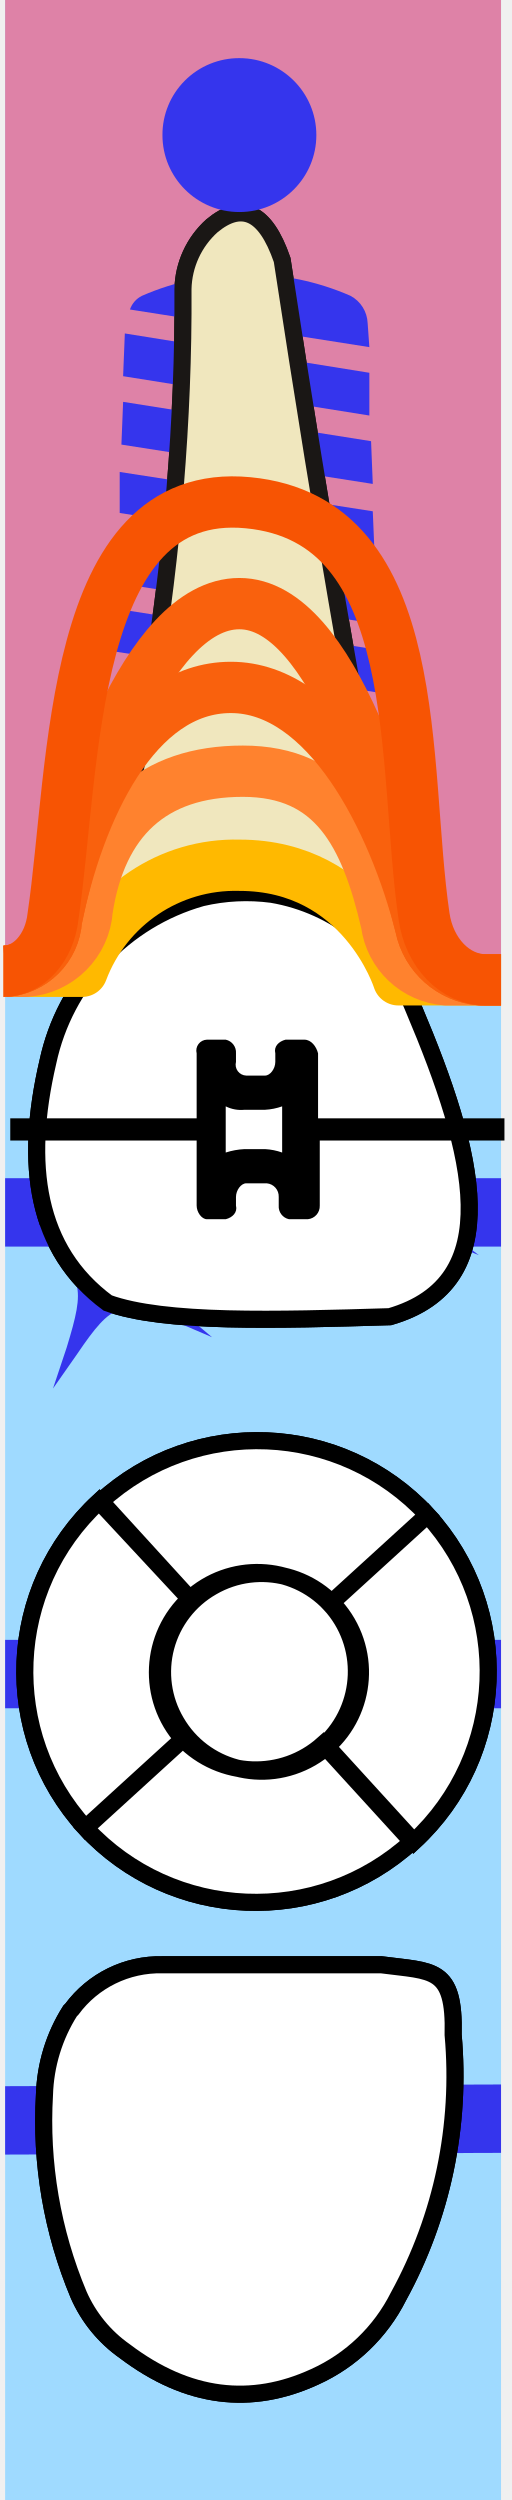
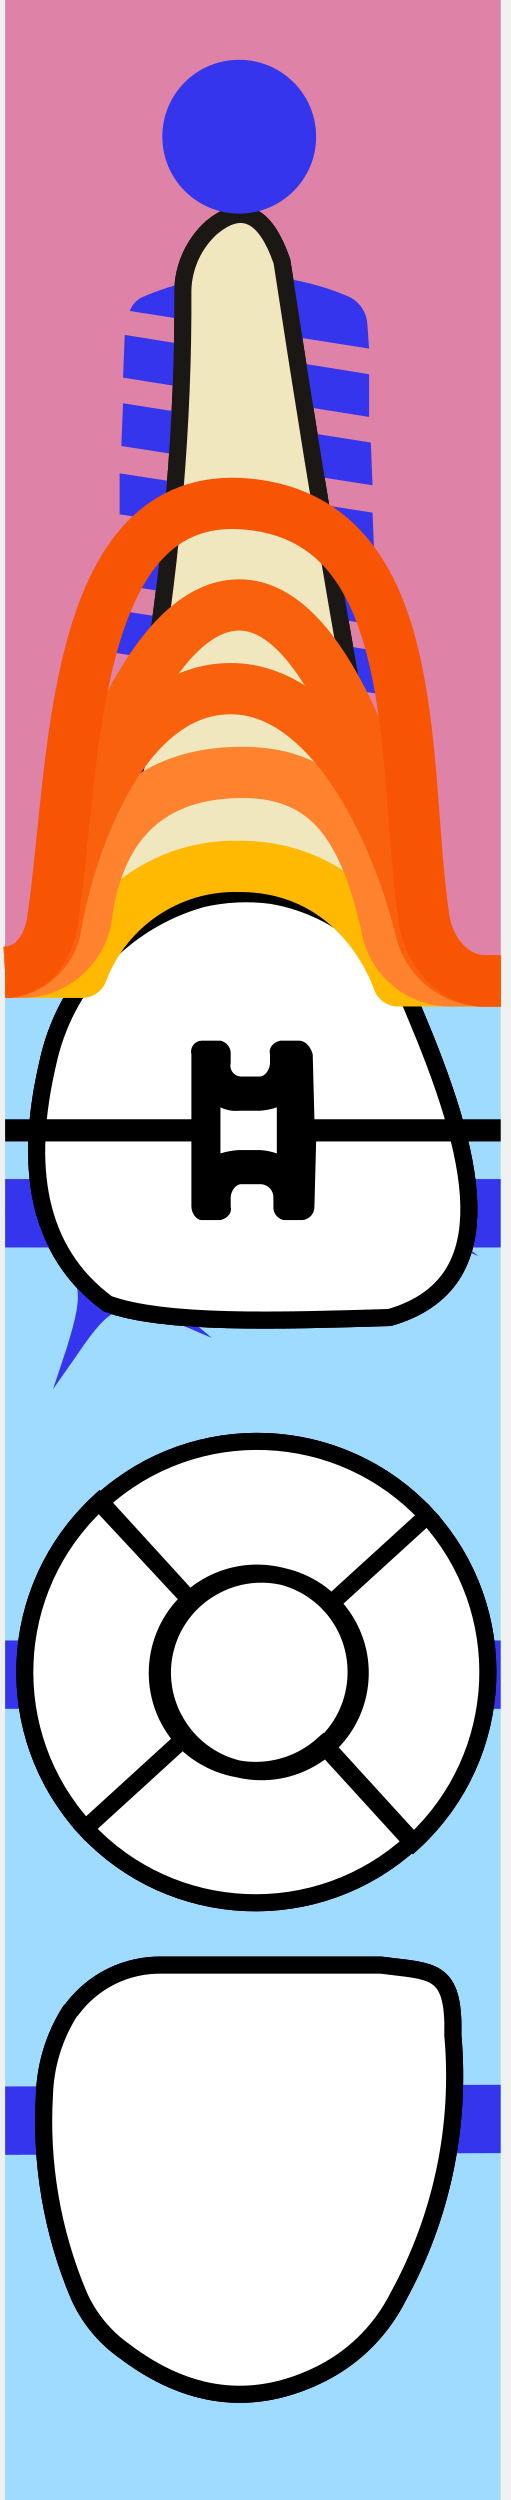
- <svg xmlns="http://www.w3.org/2000/svg" viewBox="0 0 29.9 146.2">
+ <svg xmlns="http://www.w3.org/2000/svg" viewBox="0 0 29.9 146.3">
  <g class="Слой_2" data-name="Слой 2">
    <g class="Слой_1-2" data-name="Слой 1">
      <g class="_51" data-name="51">
-         <path class="background" d="M.3,0h29V146.2H.3Z" style="fill:#9fdaff" />
-         <path class="bone" d="M.3,0h29V57.2H.3Z" style="fill:#de82a7" />
-         <path class="bridge" d="M.3,126v-4l29-.1v4Zm29-26.1v-4H.3v4Zm0-27v-4H.3v4Z" style="fill:#3535ed" />
-         <path class="root" d="M4.2,58.6c3.7-10.1,6.6-26.4,6.5-41.7a5.12,5.12,0,0,1,1.7-3.7c1.7-1.4,3.1-.9,4.1,2,2.4,15.8,4.9,30.3,7.4,42.2" style="fill:#f0e7be;stroke:#1a1715;stroke-miterlimit:10" />
-         <path class="rootCanal" d="M17.7,59l-3.2-.9h-.3c-3.2,1-5-.5-1.8-5,1.8,0,.8-28.4.7-40.1,0-1.1,1.3-1.3,1.5-.2,2.4,11.7,3.1,38.5,3.3,39.9l.4,5.5C18.4,58.7,18.1,59.1,17.7,59Z" style="fill:#3535ed;stroke:#201600;stroke-miterlimit:10;stroke-width:0.25px" />
-         <path class="implant" d="M21.5,18.9a1.9,1.9,0,0,0-1-1.6,15.23,15.23,0,0,0-12.2,0,1.39,1.39,0,0,0-.7.8l14,2.2Zm.1,2.9L7.3,19.5,7.2,22l14.4,2.3V21.8Zm.1,4L7.2,23.5,7.1,26l14.7,2.3Zm.1,4.1L7,27.6V30l14.9,2.3Zm.2,4L7,31.6l-.1,2.5,15.2,2.4Zm.1,4.1L6.8,35.6l-.1,2.5,15.4,2.4V38Zm.1,5.1L6.5,40.7l-.1,2.5,15.8,2.4Zm.2,2.8L6.5,43.4,6.4,46l16-.1ZM23.9,49a1.07,1.07,0,0,0-.2-.6.91.91,0,0,0-.7-.3H5.9a.91.91,0,0,0-.7.3A1.07,1.07,0,0,0,5,49v1.9H24Zm.4,4.7a.94.94,0,0,0-1-1H5.2c-.2,0-.3.1-.4.1a1,1,0,0,0-.4.9V55a.94.94,0,0,0,1,1H23.5a1.08,1.08,0,0,0,1-1h0Z" style="fill:#3535ed" />
-         <path class="rootMusk" d="M4.2,58.6c3.7-10.1,6.6-26.4,6.5-41.7a5.12,5.12,0,0,1,1.7-3.7c1.7-1.4,3.1-.9,4.1,2,2.4,15.8,4.9,30.3,7.4,42.2" style="fill:#f0e7be;stroke:#1a1715;stroke-miterlimit:10" />
-         <path class="coronaLingual" d="M2.6,122.5a26.25,26.25,0,0,0,2,11.7,7.91,7.91,0,0,0,2.7,3.3c3.7,2.8,7.4,3.2,11.1,1.5a10.15,10.15,0,0,0,4.9-4.7A26.85,26.85,0,0,0,26.5,119c.1-4-1.2-3.7-4.2-4.1H9.5a6.4,6.4,0,0,0-5.3,2.6l-.1.1A9.69,9.69,0,0,0,2.6,122.5Z" style="fill:#fff;stroke:#000;stroke-miterlimit:10" />
-         <path class="coronaLingualIncisalDistal" d="M9.5,115a6.4,6.4,0,0,0-5.3,2.6l-.1.1A8.44,8.44,0,0,0,2.7,122h8v-7Z" style="fill:#3535ed" />
-         <path class="coronaLingualIncisalMiddle" d="M10.7,115h7.5v7.1H10.7Z" style="fill:#3535ed" />
-         <path class="coronaLingualIncisionMesial" d="M26.6,119c.1-4-1.2-3.7-4.2-4.1H18.1V122h8.5A15,15,0,0,0,26.6,119Z" style="fill:#3535ed" />
-         <path class="coronaLingualMiddleDistal" d="M2.7,122.1v.4a27,27,0,0,0,1.6,10.8h6.4V122.1Z" style="fill:#3535ed" />
-         <path class="coronaLingualMiddleMiddle" d="M10.7,122.1h7.5v11.2H10.7Z" style="fill:#3535ed" />
-         <path class="coronaLingualMiddleMesial" d="M26.7,122.1H18.2v11.2h5.7A26.12,26.12,0,0,0,26.7,122.1Z" style="fill:#3535ed" />
-         <path class="coronaLingualCervicalDistal" d="M4.3,133.3a3.55,3.55,0,0,0,.4.9,7.91,7.91,0,0,0,2.7,3.3,13.46,13.46,0,0,0,3.3,1.8v-6Z" style="fill:#3535ed" />
-         <path class="coronaLingualCervicalMiddle" d="M10.7,133.3v6a10.23,10.23,0,0,0,7.5-.2v-5.8Z" style="fill:#3535ed" />
-         <path class="coronaLingualCervicalMesial" d="M18.2,133.3v5.8c.1,0,.2-.1.3-.1a10.15,10.15,0,0,0,4.9-4.7,4.67,4.67,0,0,0,.5-1Z" style="fill:#3535ed" />
-         <path class="coronaLabial" d="M2.8,62.1c-1.4,6-.7,11,3.5,14.1,3.3,1.2,9.9,1,16.5.8,6.9-2,5-9.5,1.4-18a10.9,10.9,0,0,0-8.3-6.7,11.44,11.44,0,0,0-4.1.2A12.75,12.75,0,0,0,2.8,62.1Z" style="fill:#fff;stroke:#000;stroke-miterlimit:10" />
-         <path class="coronaLabialIncisalDistal" d="M2.3,69.5a9.87,9.87,0,0,0,4,6.7,22.05,22.05,0,0,0,3.2.7V69.5Z" style="fill:#3535ed" />
-         <path class="coronaLabialIncisalMiddle" d="M9.6,69.5v7.4a65.53,65.53,0,0,0,9.1.2V69.5Z" style="fill:#3535ed" />
-         <path class="coronaLabialIncisionMesial" d="M27.5,69.5H18.7v7.6c1.4,0,2.8-.1,4.2-.1C26.6,75.9,27.8,73.2,27.5,69.5Z" style="fill:#3535ed" />
-         <path class="coronaLabialMiddleDistal" d="M4.3,58.4a12.57,12.57,0,0,0-1.5,3.8,21.31,21.31,0,0,0-.5,7.4H9.5V58.4Z" style="fill:#3535ed" />
-         <path class="coronaLabialMiddleMiddle" d="M9.6,58.4h9.1V69.6H9.6Z" style="fill:#3535ed" />
-         <path class="coronaLabialMiddleMesial" d="M24.3,59l-.3-.6H18.7V69.6h8.8C27.2,66.5,25.9,62.9,24.3,59Z" style="fill:#3535ed" />
-         <path class="coronaLabialCervicalDistal" d="M4.3,58.4H9.6v-5A11.18,11.18,0,0,0,4.3,58.4Z" style="fill:#3535ed" />
-         <path class="coronaLabialCervicalMiddle" d="M16,52.3a11.44,11.44,0,0,0-4.1.2,11.72,11.72,0,0,0-2.4.9v5h9.1V53.1A6.63,6.63,0,0,0,16,52.3Z" style="fill:#3535ed" />
-         <path class="coronaLabialCervicalMesial" d="M18.7,53.1v5.3H24A11.35,11.35,0,0,0,18.7,53.1Z" style="fill:#3535ed" />
-         <path class="veneer" d="M.3,70.7l1.9,1.6c2.7,2.4,2.8,2.9,1.7,6.5l-.8,2.4,1.4-2c2.1-3.1,2.6-3.2,5.8-1.9l2.1.9-1.9-1.6c-2.7-2.4-2.9-2.9-1.7-6.5l.8-2.4L8.2,69.8C6.1,72.9,5.6,73,2.4,71.7ZM3,56.9l1.9,1.6c1.7,1.5,1.8,1.7,1.1,4l-.8,2.4,1.4-2.1c1.3-1.9,1.5-2,3.5-1.1l2.1.9L10.3,61c-1.7-1.5-1.8-1.7-.9-3.9l.8-2.4L8.8,56.8c-1.3,1.9-1.5,2-3.5,1.1ZM28,73.4l-2.1-1.6c-1.9-1.4-2-1.7-1.1-3.9l.9-2.3-1.6,2.1c-1.5,1.8-1.7,1.9-4,1l-2.5-.9,2.1,1.6c1.9,1.4,2,1.7,1.1,3.8l-.9,2.3,1.6-2.1c1.5-1.8,1.7-1.9,4-1l2.5,1Z" style="fill:#3535ed" />
-         <path class="coronaTop" d="M11.1,93.5,5.9,87.8a13.56,13.56,0,0,1,19.1.8l-5.7,5.2A5.83,5.83,0,0,0,11.1,93.5Zm8.2.3L25,88.6a13.56,13.56,0,0,1-.8,19.1L19,102a5.83,5.83,0,0,0,.3-8.2Zm-8.2-.3a5.83,5.83,0,0,0-.4,8.2L5,106.9a13.56,13.56,0,0,1,.8-19.1Zm7.8,8.5,5.2,5.7A13.56,13.56,0,0,1,5,106.9H5l5.7-5.2A5.92,5.92,0,0,0,18.9,102Zm-6.5-9.2a5.78,5.78,0,1,1-2.1,7.9A5.74,5.74,0,0,1,12.4,92.8Z" style="fill:#fff;stroke:#000;stroke-miterlimit:10" />
-         <path class="coronaTopBuccal" d="M11.1,93.5,5.9,87.8a13.56,13.56,0,0,1,19.1.8l-5.7,5.2A5.83,5.83,0,0,0,11.1,93.5Z" style="fill:#3535ed" />
-         <path class="coronaTopMedial" d="M19.3,93.8,25,88.6a13.56,13.56,0,0,1-.8,19.1L19,102a5.83,5.83,0,0,0,.3-8.2Z" style="fill:#3535ed" />
-         <path class="coronaTopLingual" d="M18.9,102l5.2,5.7A13.56,13.56,0,0,1,5,106.9H5l5.7-5.2A5.92,5.92,0,0,0,18.9,102Z" style="fill:#3535ed" />
-         <path class="coronaTopDistal" d="M11.1,93.5a5.83,5.83,0,0,0-.4,8.2L5,106.9a13.56,13.56,0,0,1,.8-19.1Z" style="fill:#3535ed" />
-         <path class="coronaTopOclusial" d="M12.5,93a5.78,5.78,0,1,1-2.1,7.9A5.74,5.74,0,0,1,12.5,93Z" style="fill:#3535ed" />
-         <path class="silant" d="M7,105.8a19,19,0,0,0,6.9,1.2c5.8,0,9.2-2.2,9.2-5.4,0-2.7-2.2-4.2-6.4-5.4-3.2-.9-4.7-1.6-4.7-3.1,0-1.3,1.5-2.5,4.1-2.5a13.11,13.11,0,0,1,5,1l1.1-2.4a15.66,15.66,0,0,0-6-1.1c-5.3,0-8.4,2.4-8.4,5.3,0,2.2,2.1,4,6.5,5.1,3.3.9,4.5,1.8,4.5,3.3s-1.5,2.7-4.8,2.7a16.09,16.09,0,0,1-5.9-1.3Z" style="fill:#3535ed" />
-         <path class="crown" d="M11.1,93.5,5.9,87.8a13.56,13.56,0,0,1,19.1.8l-5.7,5.2A5.83,5.83,0,0,0,11.1,93.5Zm8.2.3L25,88.6a13.56,13.56,0,0,1-.8,19.1L19,102a5.83,5.83,0,0,0,.3-8.2Zm-8.2-.3a5.83,5.83,0,0,0-.4,8.2L5,106.9a13.56,13.56,0,0,1,.8-19.1Zm7.8,8.5,5.2,5.7A13.56,13.56,0,0,1,5,106.9H5l5.7-5.2A5.92,5.92,0,0,0,18.9,102Zm-6.5-9.2a5.78,5.78,0,1,1-2.1,7.9A5.74,5.74,0,0,1,12.4,92.8ZM2.6,122.5a26.25,26.25,0,0,0,2,11.7,7.91,7.91,0,0,0,2.7,3.3c3.7,2.8,7.4,3.2,11.1,1.5a10.15,10.15,0,0,0,4.9-4.7A26.85,26.85,0,0,0,26.5,119c.1-4-1.2-3.7-4.2-4.1H9.5a6.4,6.4,0,0,0-5.3,2.6l-.1.1A9.69,9.69,0,0,0,2.6,122.5Zm.2-60.4c-1.4,6-.7,11,3.5,14.1,3.3,1.2,9.9,1,16.5.8,6.9-2,5-9.5,1.4-18a10.9,10.9,0,0,0-8.3-6.7,11.44,11.44,0,0,0-4.1.2A12.75,12.75,0,0,0,2.8,62.1Z" style="fill:#fff;stroke:#000;stroke-miterlimit:10" />
-         <path class="braces" d="M13.2,64.7a2,2,0,0,0,1.1.2h1.2a3.55,3.55,0,0,0,1-.2h0v2.7a3.55,3.55,0,0,0-1-.2H14.3a4.25,4.25,0,0,0-1.1.2V64.7h0m4.6-3.9H16.7c-.4.1-.7.4-.6.8v.5c0,.4-.3.8-.6.8H14.4a.64.64,0,0,1-.6-.8v-.5a.76.76,0,0,0-.6-.8H12.1a.64.64,0,0,0-.6.8v3.8H.6v1.3H11.5v3.8c0,.4.3.8.6.8h1.1c.4-.1.7-.4.6-.8V70c0-.4.3-.8.6-.8h1.2a.77.77,0,0,1,.7.8v.5a.76.76,0,0,0,.6.8H18a.77.77,0,0,0,.7-.8V66.7H29.5V65.4H18.6V61.6c-.1-.4-.4-.8-.8-.8Z" />
-         <path class="gum" d="M29.3,57.3h-6s-2.1-6.7-9.3-6.7a9.56,9.56,0,0,0-9.2,6.2H.4" style="fill:none;stroke:#ffb900;stroke-linejoin:round;stroke-width:3px" />
-         <path class="paradontit1" d="M29.3,57.3H26.1A3.8,3.8,0,0,1,22.6,54c-1.2-5.2-3.1-8.9-8.4-8.9S5.9,48,5.1,53.2a3.86,3.86,0,0,1-3.6,3.6H.2" style="fill:none;stroke:#ff822e;stroke-linejoin:round;stroke-width:3px" />
-         <path class="paradontit2" d="M29.3,57.3H28.1a3.89,3.89,0,0,1-3.5-3.1c-1.6-6.3-5.5-14-11.1-14S4.6,47.4,3.3,53.8a3.21,3.21,0,0,1-3,3" style="fill:none;stroke:#f9610d;stroke-linejoin:round;stroke-width:3px" />
-         <path class="paradontit3" d="M29.3,57.3H28.1a3.89,3.89,0,0,1-3.5-3.1C23,47.9,19.5,35.3,14,35.3S4.6,47.4,3.3,53.8a3.21,3.21,0,0,1-3,3" style="fill:none;stroke:#f9610d;stroke-linejoin:round;stroke-width:3px" />
-         <path class="paradontit4" d="M29.3,57.3h-.9c-1.8,0-3.3-1.6-3.6-3.7-1.3-8.8.2-23.2-10.3-24.2S4.4,44.8,3.1,53.6c-.2,1.8-1.4,3.2-2.9,3.2" style="fill:none;stroke:#f75403;stroke-linejoin:round;stroke-width:3px" />
-         <path class="periodontit" d="M14,3.4A4.5,4.5,0,1,1,9.5,7.9,4.48,4.48,0,0,1,14,3.4Z" style="fill:#3535ed" />
+         <path class="background" d="M.3,0h29V146.3H.3Z" style="fill:#9fdaff" />
+         <path class="bone" d="M.3,0h29V57.3H.3Z" style="fill:#de82a7" />
+         <path class="bridge" d="M.3,126.1v-4l29-.1v4Zm29-26.1V96H.3v4Zm0-27V69H.3v4Z" style="fill:#3535ed" />
+         <path class="root" d="M4.2,58.7C7.9,48.6,10.8,32.3,10.7,17a5.12,5.12,0,0,1,1.7-3.7c1.7-1.4,3.1-.9,4.1,2,2.4,15.8,4.9,30.3,7.4,42.2" style="fill:#f0e7be;stroke:#1a1715;stroke-miterlimit:10" />
+         <path class="rootCanal" d="M17.7,59.1l-3.2-.9h-.3c-3.2,1-5-.5-1.8-5,1.8,0,.8-28.4.7-40.1,0-1.1,1.3-1.3,1.5-.2,2.4,11.7,3.1,38.5,3.3,39.9l.4,5.5C18.4,58.8,18.1,59.2,17.7,59.1Z" style="fill:#3535ed;stroke:#201600;stroke-miterlimit:10;stroke-width:0.25px" />
+         <path class="implant" d="M21.5,19a1.9,1.9,0,0,0-1-1.6,15.23,15.23,0,0,0-12.2,0,1.39,1.39,0,0,0-.7.8l14,2.2Zm.1,2.9L7.3,19.6l-.1,2.5,14.4,2.3V21.9Zm.1,4L7.2,23.6l-.1,2.5,14.7,2.3Zm.1,4.1L7,27.7v2.4l14.9,2.3Zm.2,4L7,31.7l-.1,2.5,15.2,2.4Zm.1,4.1L6.8,35.7l-.1,2.5,15.4,2.4V38.1Zm.1,5.1L6.5,40.8l-.1,2.5,15.8,2.4Zm.2,2.8L6.5,43.5l-.1,2.6,16-.1Zm1.5,3.1a1.07,1.07,0,0,0-.2-.6.91.91,0,0,0-.7-.3H5.9a.91.91,0,0,0-.7.3,1.07,1.07,0,0,0-.2.6V51H24Zm.4,4.7a.94.94,0,0,0-1-1H5.2c-.2,0-.3.1-.4.1a1,1,0,0,0-.4.9v1.3a.94.94,0,0,0,1,1H23.5a1.08,1.08,0,0,0,1-1h0Z" style="fill:#3535ed" />
+         <path class="rootMask" d="M4.2,58.7C7.9,48.6,10.8,32.3,10.7,17a5.12,5.12,0,0,1,1.7-3.7c1.7-1.4,3.1-.9,4.1,2,2.4,15.8,4.9,30.3,7.4,42.2" style="fill:#f0e7be;stroke:#1a1715;stroke-miterlimit:10" />
+         <path class="coronaLingual" d="M2.6,122.6a26.25,26.25,0,0,0,2,11.7,7.91,7.91,0,0,0,2.7,3.3c3.7,2.8,7.4,3.2,11.1,1.5a10.15,10.15,0,0,0,4.9-4.7,26.85,26.85,0,0,0,3.2-15.3c.1-4-1.2-3.7-4.2-4.1H9.5a6.4,6.4,0,0,0-5.3,2.6l-.1.1A9.69,9.69,0,0,0,2.6,122.6Z" style="fill:#fff;stroke:#000;stroke-miterlimit:10" />
+         <path class="coronaLingualIncisalDistal" d="M9.5,115.1a6.4,6.4,0,0,0-5.3,2.6l-.1.1a8.44,8.44,0,0,0-1.4,4.3h8v-7Z" style="fill:#3535ed" />
+         <path class="coronaLingualIncisalMiddle" d="M10.7,115.1h7.5v7.1H10.7Z" style="fill:#3535ed" />
+         <path class="coronaLingualIncisionMesial" d="M26.6,119.1c.1-4-1.2-3.7-4.2-4.1H18.1v7.1h8.5A15,15,0,0,0,26.6,119.1Z" style="fill:#3535ed" />
+         <path class="coronaLingualMiddleDistal" d="M2.7,122.2v.4a27,27,0,0,0,1.6,10.8h6.4V122.2Z" style="fill:#3535ed" />
+         <path class="coronaLingualMiddleMiddle" d="M10.7,122.2h7.5v11.2H10.7Z" style="fill:#3535ed" />
+         <path class="coronaLingualMiddleMesial" d="M26.7,122.2H18.2v11.2h5.7A26.12,26.12,0,0,0,26.7,122.2Z" style="fill:#3535ed" />
+         <path class="coronaLingualCervicalDistal" d="M4.3,133.4a3.55,3.55,0,0,0,.4.9,7.91,7.91,0,0,0,2.7,3.3,13.46,13.46,0,0,0,3.3,1.8v-6Z" style="fill:#3535ed" />
+         <path class="coronaLingualCervicalMiddle" d="M10.7,133.4v6a10.23,10.23,0,0,0,7.5-.2v-5.8Z" style="fill:#3535ed" />
+         <path class="coronaLingualCervicalMesial" d="M18.2,133.4v5.8c.1,0,.2-.1.3-.1a10.15,10.15,0,0,0,4.9-4.7,4.67,4.67,0,0,0,.5-1Z" style="fill:#3535ed" />
+         <path class="coronaLabial" d="M2.8,62.2c-1.4,6-.7,11,3.5,14.1,3.3,1.2,9.9,1,16.5.8,6.9-2,5-9.5,1.4-18a10.9,10.9,0,0,0-8.3-6.7,11.44,11.44,0,0,0-4.1.2A12.75,12.75,0,0,0,2.8,62.2Z" style="fill:#fff;stroke:#000;stroke-miterlimit:10" />
+         <path class="coronaLabialIncisalDistal" d="M2.3,69.6a9.87,9.87,0,0,0,4,6.7,22.05,22.05,0,0,0,3.2.7V69.6Z" style="fill:#3535ed" />
+         <path class="coronaLabialIncisalMiddle" d="M9.6,69.6V77a65.53,65.53,0,0,0,9.1.2V69.6Z" style="fill:#3535ed" />
+         <path class="coronaLabialIncisionMesial" d="M27.5,69.6H18.7v7.6c1.4,0,2.8-.1,4.2-.1C26.6,76,27.8,73.3,27.5,69.6Z" style="fill:#3535ed" />
+         <path class="coronaLabialMiddleDistal" d="M4.3,58.5a12.57,12.57,0,0,0-1.5,3.8,21.31,21.31,0,0,0-.5,7.4H9.5V58.5Z" style="fill:#3535ed" />
+         <path class="coronaLabialMiddleMiddle" d="M9.6,58.5h9.1V69.7H9.6Z" style="fill:#3535ed" />
+         <path class="coronaLabialMiddleMesial" d="M24.3,59.1l-.3-.6H18.7V69.7h8.8C27.2,66.6,25.9,63,24.3,59.1Z" style="fill:#3535ed" />
+         <path class="coronaLabialCervicalDistal" d="M4.3,58.5H9.6v-5A11.18,11.18,0,0,0,4.3,58.5Z" style="fill:#3535ed" />
+         <path class="coronaLabialCervicalMiddle" d="M16,52.4a11.44,11.44,0,0,0-4.1.2,11.72,11.72,0,0,0-2.4.9v5h9.1V53.2A6.63,6.63,0,0,0,16,52.4Z" style="fill:#3535ed" />
+         <path class="coronaLabialCervicalMesial" d="M18.7,53.2v5.3H24A11.35,11.35,0,0,0,18.7,53.2Z" style="fill:#3535ed" />
+         <path class="veneer" d="M.3,70.8l1.9,1.6c2.7,2.4,2.8,2.9,1.7,6.5l-.8,2.4,1.4-2c2.1-3.1,2.6-3.2,5.8-1.9l2.1.9-1.9-1.6c-2.7-2.4-2.9-2.9-1.7-6.5l.8-2.4L8.2,69.9C6.1,73,5.6,73.1,2.4,71.8ZM3,57l1.9,1.6c1.7,1.5,1.8,1.7,1.1,4L5.2,65l1.4-2.1c1.3-1.9,1.5-2,3.5-1.1l2.1.9-1.9-1.6c-1.7-1.5-1.8-1.7-.9-3.9l.8-2.4L8.8,56.9c-1.3,1.9-1.5,2-3.5,1.1ZM28,73.5l-2.1-1.6c-1.9-1.4-2-1.7-1.1-3.9l.9-2.3-1.6,2.1c-1.5,1.8-1.7,1.9-4,1l-2.5-.9,2.1,1.6c1.9,1.4,2,1.7,1.1,3.8l-.9,2.3,1.6-2.1c1.5-1.8,1.7-1.9,4-1l2.5,1Z" style="fill:#3535ed" />
+         <path class="coronaTop" d="M11.1,93.6,5.9,87.9a13.56,13.56,0,0,1,19.1.8l-5.7,5.2A5.83,5.83,0,0,0,11.1,93.6Zm8.2.3L25,88.7a13.56,13.56,0,0,1-.8,19.1L19,102.1a5.83,5.83,0,0,0,.3-8.2Zm-8.2-.3a5.83,5.83,0,0,0-.4,8.2L5,107a13.56,13.56,0,0,1,.8-19.1Zm7.8,8.5,5.2,5.7A13.56,13.56,0,0,1,5,107H5l5.7-5.2A5.92,5.92,0,0,0,18.9,102.1Zm-6.5-9.2a5.78,5.78,0,1,1-2.1,7.9A5.74,5.74,0,0,1,12.4,92.9Z" style="fill:#fff;stroke:#000;stroke-miterlimit:10" />
+         <path class="coronaTopBuccal" d="M11.1,93.6,5.9,87.9a13.56,13.56,0,0,1,19.1.8l-5.7,5.2A5.83,5.83,0,0,0,11.1,93.6Z" style="fill:#3535ed" />
+         <path class="coronaTopMedial" d="M19.3,93.9,25,88.7a13.56,13.56,0,0,1-.8,19.1L19,102.1a5.83,5.83,0,0,0,.3-8.2Z" style="fill:#3535ed" />
+         <path class="coronaTopLingual" d="M18.9,102.1l5.2,5.7A13.56,13.56,0,0,1,5,107H5l5.7-5.2A5.92,5.92,0,0,0,18.9,102.1Z" style="fill:#3535ed" />
+         <path class="coronaTopDistal" d="M11.1,93.6a5.83,5.83,0,0,0-.4,8.2L5,107a13.56,13.56,0,0,1,.8-19.1Z" style="fill:#3535ed" />
+         <path class="coronaTopOclusial" d="M12.5,93.1a5.78,5.78,0,1,1-2.1,7.9A5.74,5.74,0,0,1,12.5,93.1Z" style="fill:#3535ed" />
+         <path class="silant" d="M7,105.9a19,19,0,0,0,6.9,1.2c5.8,0,9.2-2.2,9.2-5.4,0-2.7-2.2-4.2-6.4-5.4-3.2-.9-4.7-1.6-4.7-3.1,0-1.3,1.5-2.5,4.1-2.5a13.11,13.11,0,0,1,5,1l1.1-2.4a15.66,15.66,0,0,0-6-1.1c-5.3,0-8.4,2.4-8.4,5.3,0,2.2,2.1,4,6.5,5.1,3.3.9,4.5,1.8,4.5,3.3s-1.5,2.7-4.8,2.7a16.09,16.09,0,0,1-5.9-1.3Z" style="fill:#3535ed" />
+         <path class="crown" d="M11.1,93.6,5.9,87.9a13.56,13.56,0,0,1,19.1.8l-5.7,5.2A5.83,5.83,0,0,0,11.1,93.6Zm8.2.3L25,88.7a13.56,13.56,0,0,1-.8,19.1L19,102.1a5.83,5.83,0,0,0,.3-8.2Zm-8.2-.3a5.83,5.83,0,0,0-.4,8.2L5,107a13.56,13.56,0,0,1,.8-19.1Zm7.8,8.5,5.2,5.7A13.56,13.56,0,0,1,5,107H5l5.7-5.2A5.92,5.92,0,0,0,18.9,102.1Zm-6.5-9.2a5.78,5.78,0,1,1-2.1,7.9A5.74,5.74,0,0,1,12.4,92.9ZM2.6,122.6a26.25,26.25,0,0,0,2,11.7,7.91,7.91,0,0,0,2.7,3.3c3.7,2.8,7.4,3.2,11.1,1.5a10.15,10.15,0,0,0,4.9-4.7,26.85,26.85,0,0,0,3.2-15.3c.1-4-1.2-3.7-4.2-4.1H9.5a6.4,6.4,0,0,0-5.3,2.6l-.1.1A9.69,9.69,0,0,0,2.6,122.6Zm.2-60.4c-1.4,6-.7,11,3.5,14.1,3.3,1.2,9.9,1,16.5.8,6.9-2,5-9.5,1.4-18a10.9,10.9,0,0,0-8.3-6.7,11.44,11.44,0,0,0-4.1.2A12.75,12.75,0,0,0,2.8,62.2Z" style="fill:#fff;stroke:#000;stroke-miterlimit:10" />
+         <path class="braces" d="M12.9,64.8A2,2,0,0,0,14,65h1.2a3.55,3.55,0,0,0,1-.2h0v2.7a3.55,3.55,0,0,0-1-.2H14a4.25,4.25,0,0,0-1.1.2V64.8h0m4.6-3.9H16.4c-.4.1-.7.4-.6.8v.5c0,.4-.3.8-.6.8H14.1a.64.64,0,0,1-.6-.8v-.5a.76.76,0,0,0-.6-.8H11.8a.64.64,0,0,0-.6.8v3.8H.3v1.3H11.2v3.8c0,.4.3.8.6.8h1.1c.4-.1.7-.4.6-.8v-.5c0-.4.3-.8.6-.8h1.2a.77.77,0,0,1,.7.8v.5a.76.76,0,0,0,.6.8h1.1a.77.77,0,0,0,.7-.8l.1-3.8H29.3V65.5H18.4l-.1-3.8c-.1-.4-.4-.8-.8-.8Z" />
+         <path class="gum" d="M29.3,57.4h-6s-2.1-6.7-9.3-6.7a9.56,9.56,0,0,0-9.2,6.2H.4" style="fill:none;stroke:#ffb900;stroke-linejoin:round;stroke-width:3px" />
+         <path class="paradontit1" d="M29.3,57.4H26.1a3.8,3.8,0,0,1-3.5-3.3c-1.2-5.2-3.1-8.9-8.4-8.9s-8.3,2.9-9.1,8.1a3.86,3.86,0,0,1-3.6,3.6H.3" style="fill:none;stroke:#ff822e;stroke-linejoin:round;stroke-width:3px" />
+         <path class="paradontit2" d="M29.3,57.4H28.1a3.89,3.89,0,0,1-3.5-3.1c-1.6-6.3-5.5-14-11.1-14S4.6,47.5,3.3,53.9a3.21,3.21,0,0,1-3,3" style="fill:none;stroke:#f9610d;stroke-linejoin:round;stroke-width:3px" />
+         <path class="paradontit3" d="M29.3,57.4H28.1a3.89,3.89,0,0,1-3.5-3.1C23,48,19.5,35.4,14,35.4S4.6,47.5,3.3,53.9a3.21,3.21,0,0,1-3,3" style="fill:none;stroke:#f9610d;stroke-linejoin:round;stroke-width:3px" />
+         <path class="paradontit4" d="M29.3,57.4h-.9c-1.8,0-3.3-1.6-3.6-3.7-1.3-8.8.2-23.2-10.3-24.2S4.4,44.9,3.1,53.7c-.2,1.8-1.3,3.2-2.8,3.2" style="fill:none;stroke:#f75403;stroke-linejoin:round;stroke-width:3px" />
+         <path class="periodontit" d="M14,3.5A4.5,4.5,0,1,1,9.5,8,4.48,4.48,0,0,1,14,3.5Z" style="fill:#3535ed" />
      </g>
    </g>
  </g>
</svg>
